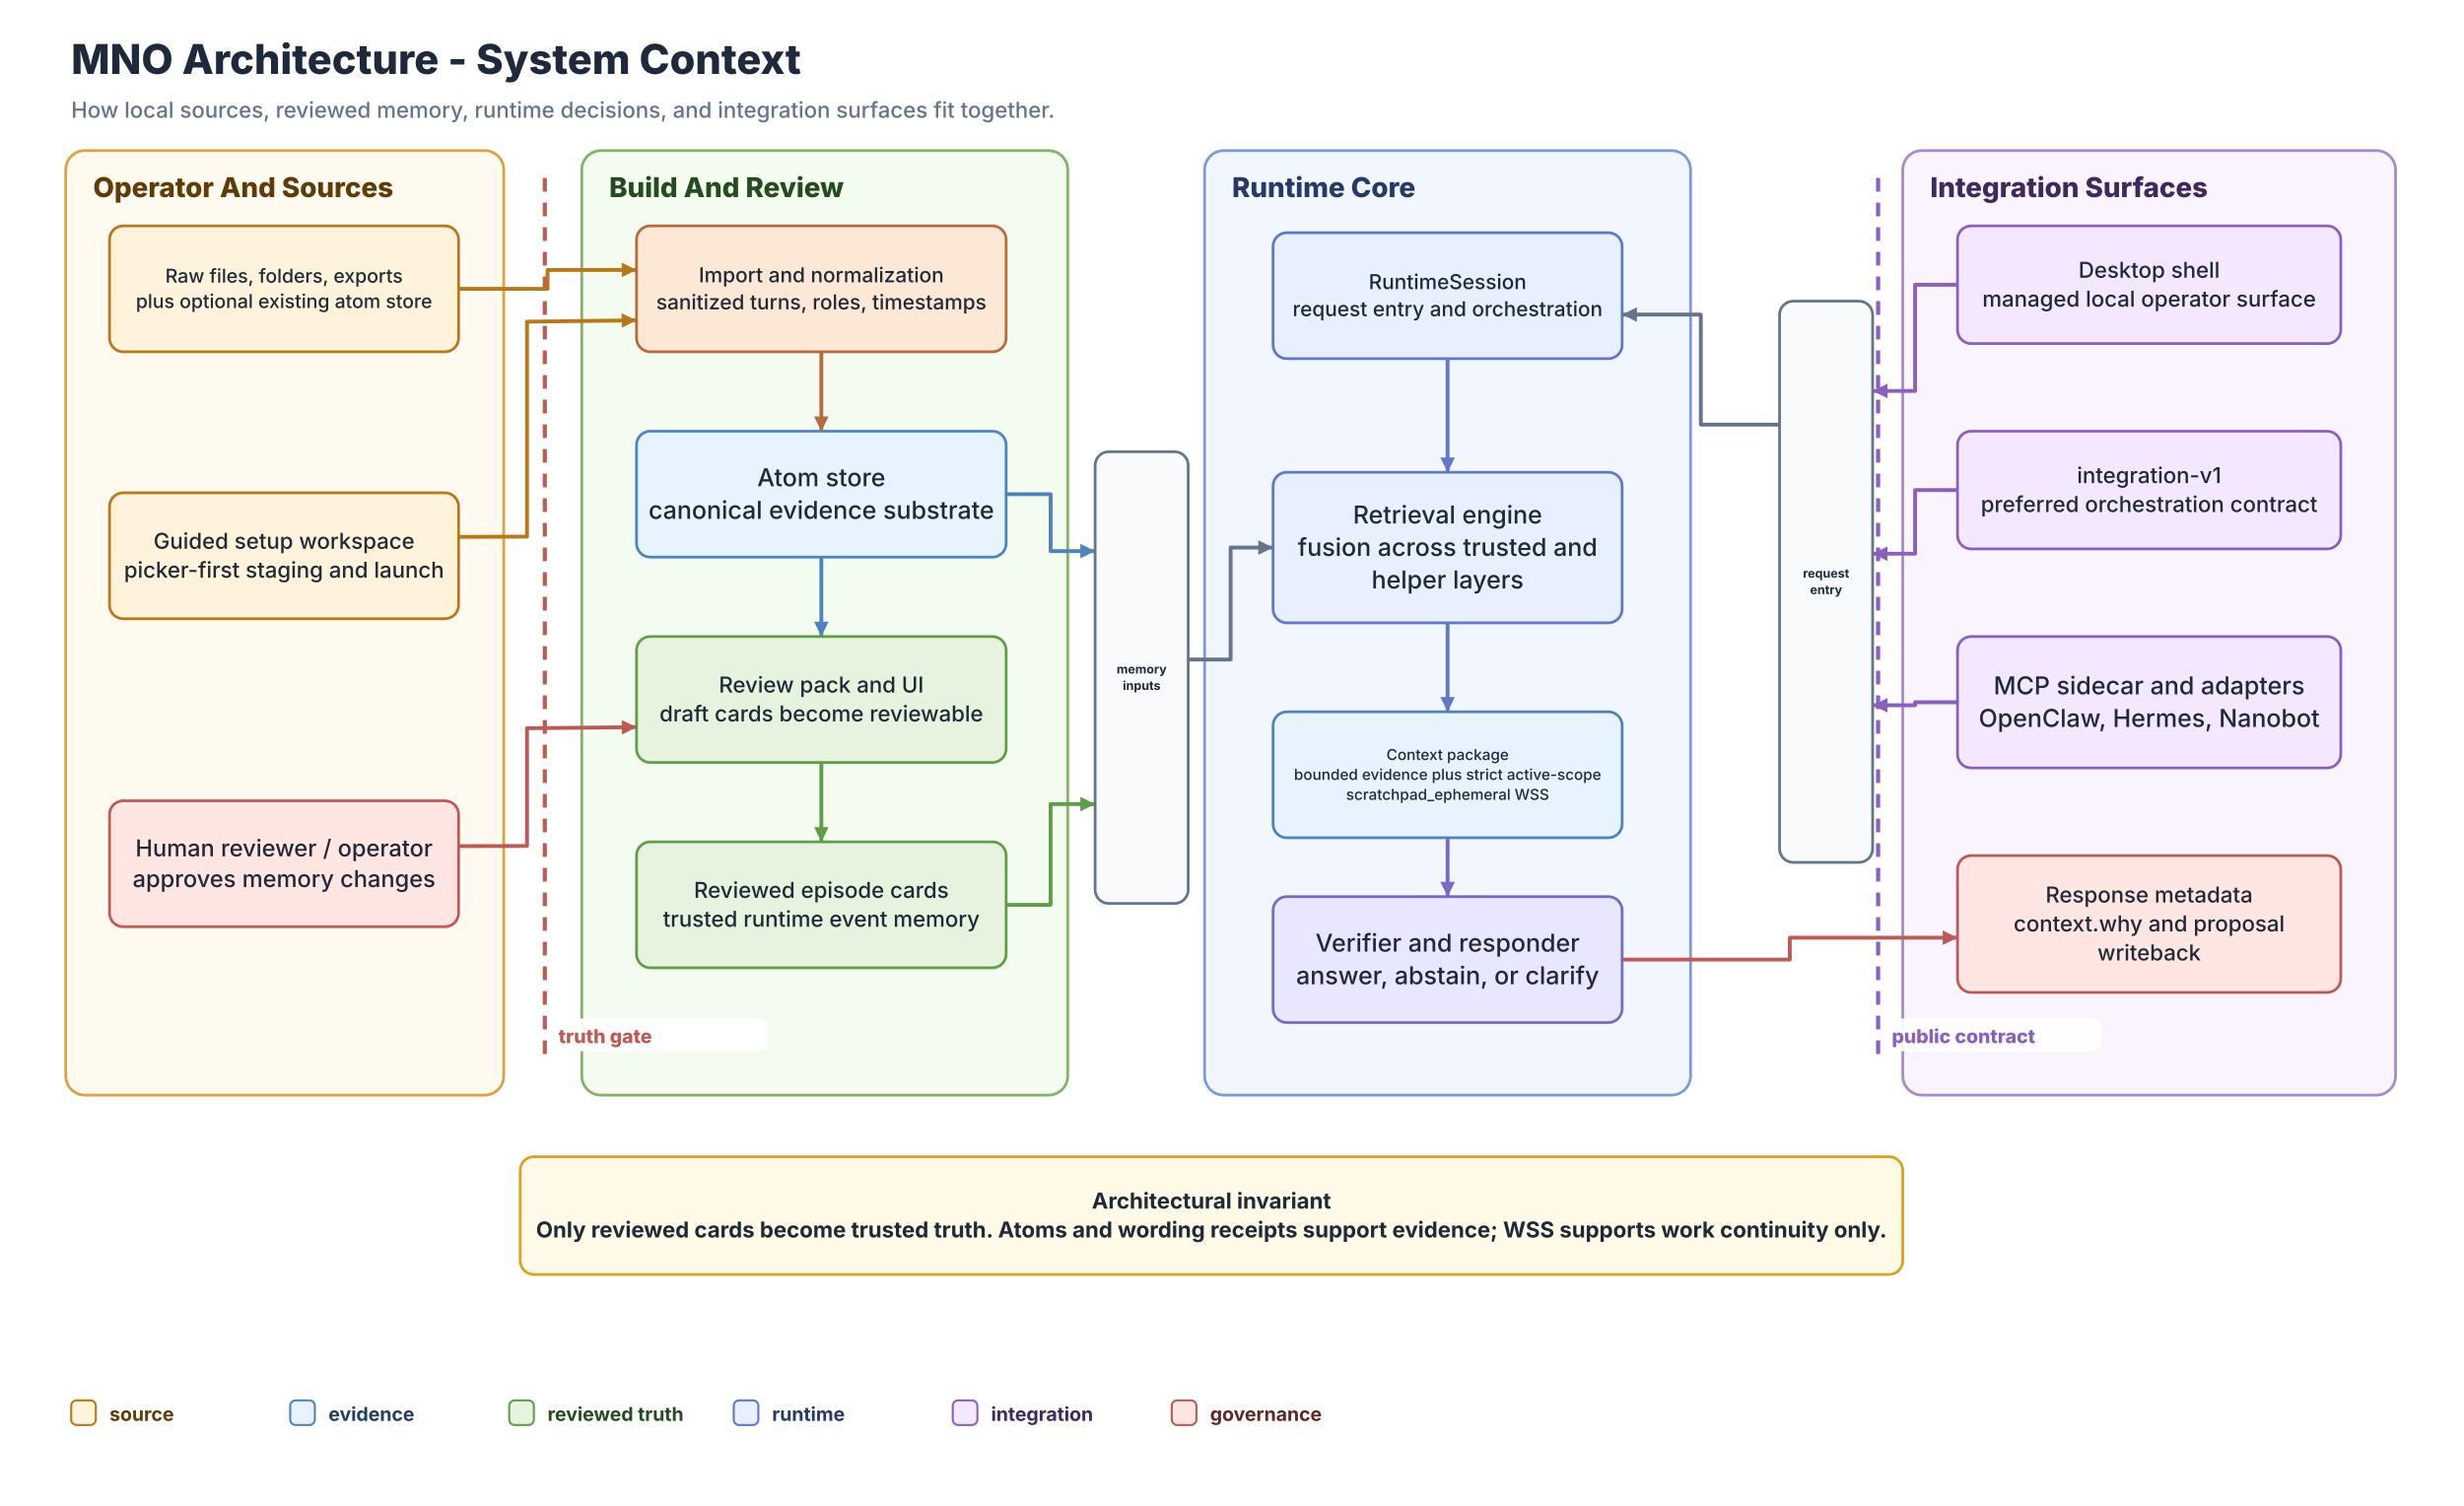
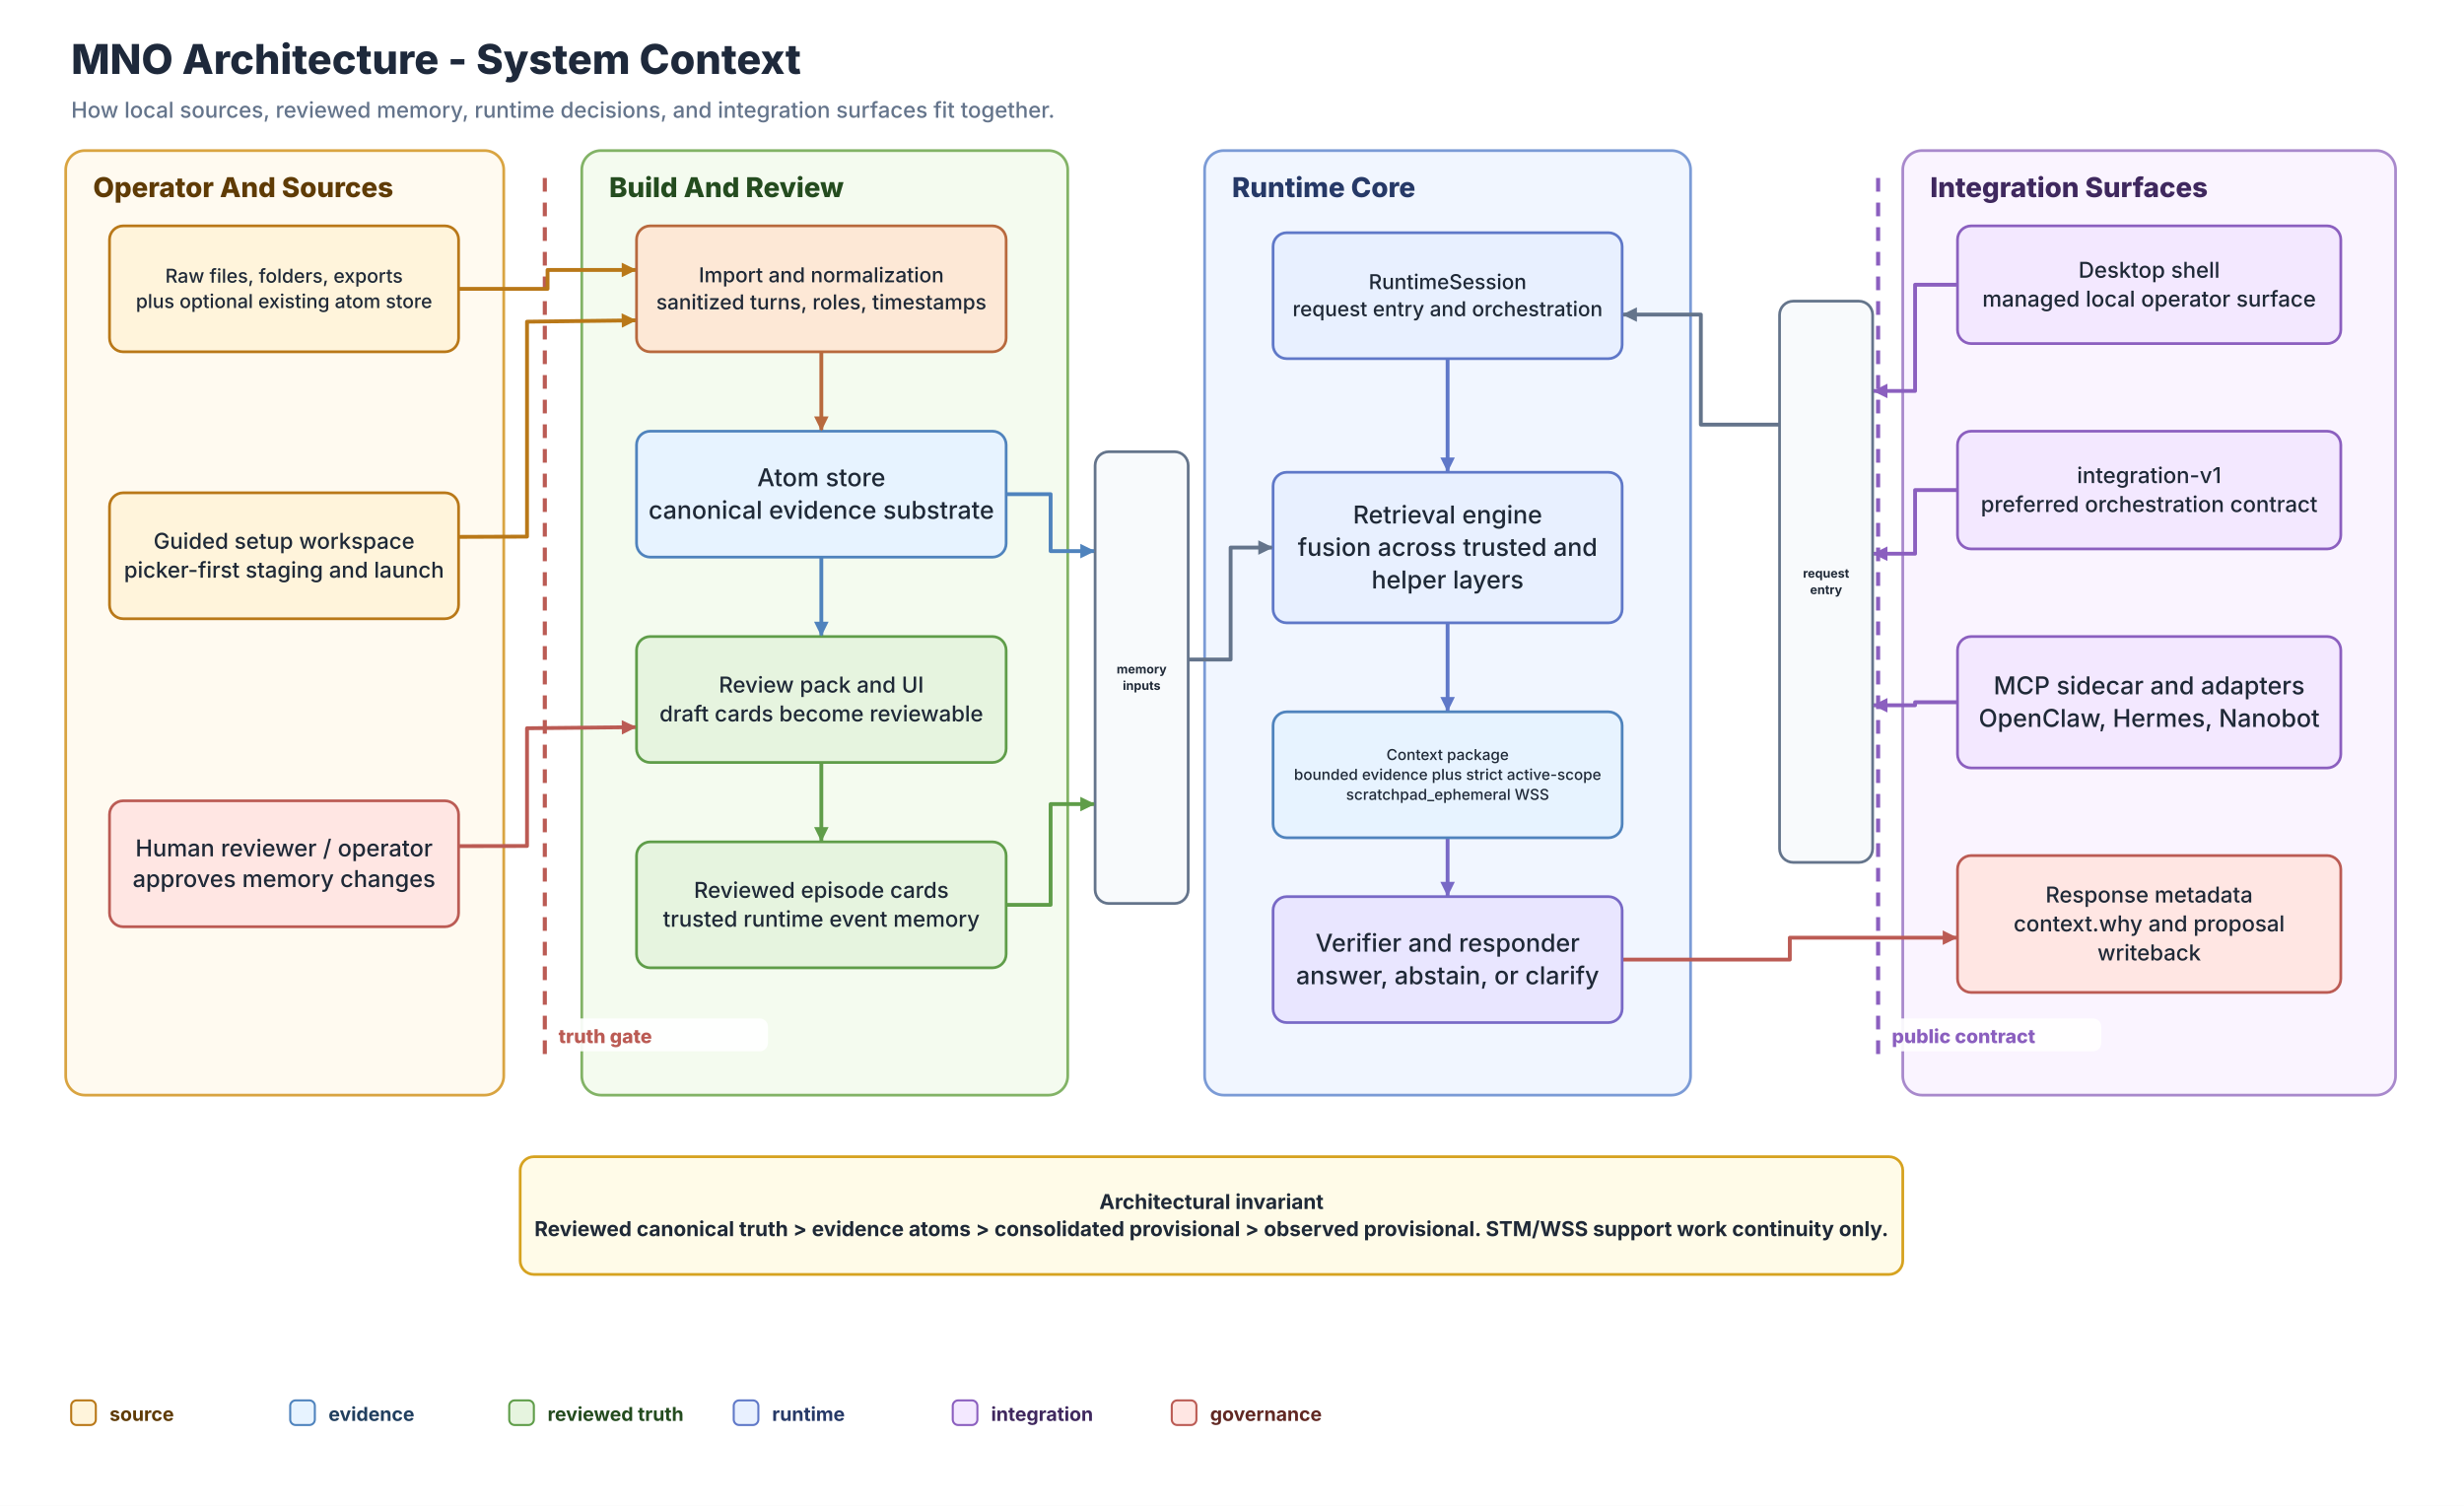
<svg xmlns="http://www.w3.org/2000/svg" width="1800" height="1100" viewBox="0 0 1800 1100" role="img" aria-label="MNO Architecture - System Context">
  <rect width="100%" height="100%" fill="#ffffff" />
  <text x="52" y="54" font-family="Segoe UI, Inter, Arial, sans-serif" font-size="30" font-weight="800" fill="#1e293b">MNO Architecture - System Context</text>
  <text x="52" y="86" font-family="Segoe UI, Inter, Arial, sans-serif" font-size="16" font-weight="500" fill="#64748b">How local sources, reviewed memory, runtime decisions, and integration surfaces fit together.</text>
  <rect x="48" y="110" width="320" height="690" rx="14" fill="#fffaf0" stroke="#d9a441" stroke-width="2" />
  <text x="68.0" y="144.0" font-family="Segoe UI, Inter, Arial, sans-serif" font-size="20" font-weight="800" fill="#5f3b05">Operator And Sources</text>
  <rect x="425" y="110" width="355" height="690" rx="14" fill="#f4fbef" stroke="#82b366" stroke-width="2" />
  <text x="445.0" y="144.0" font-family="Segoe UI, Inter, Arial, sans-serif" font-size="20" font-weight="800" fill="#244c1f">Build And Review</text>
  <rect x="880" y="110" width="355" height="690" rx="14" fill="#f1f6ff" stroke="#7b9bd6" stroke-width="2" />
  <text x="900.0" y="144.0" font-family="Segoe UI, Inter, Arial, sans-serif" font-size="20" font-weight="800" fill="#263967">Runtime Core</text>
  <rect x="1390" y="110" width="360" height="690" rx="14" fill="#faf4ff" stroke="#a889cc" stroke-width="2" />
  <text x="1410.0" y="144.0" font-family="Segoe UI, Inter, Arial, sans-serif" font-size="20" font-weight="800" fill="#3f285e">Integration Surfaces</text>
  <line x1="398.0" y1="130.0" x2="398.0" y2="770.0" stroke="#bb5b54" stroke-width="3" stroke-dasharray="10 8" />
  <rect x="403.0" y="744.0" width="158" height="24" rx="6" fill="#ffffff" fill-opacity="0.92" />
  <text x="408.0" y="762.0" font-family="Segoe UI, Inter, Arial, sans-serif" font-size="14" font-weight="800" fill="#bb5b54">truth gate</text>
  <line x1="1372.0" y1="130.0" x2="1372.0" y2="770.0" stroke="#8b5fbf" stroke-width="3" stroke-dasharray="10 8" />
  <rect x="1377.0" y="744.0" width="158" height="24" rx="6" fill="#ffffff" fill-opacity="0.92" />
  <text x="1382.0" y="762.0" font-family="Segoe UI, Inter, Arial, sans-serif" font-size="14" font-weight="800" fill="#8b5fbf">public contract</text>
  <polyline points="335.0,211.0 400.0,211.0 400.0,197.2 465.0,197.2" fill="none" stroke="#b97818" stroke-width="2.8" stroke-linecap="round" stroke-linejoin="round" />
  <polyline points="335.0,392.2 385.0,392.0 385.0,235.0 465.0,234.0" fill="none" stroke="#b97818" stroke-width="2.8" stroke-linecap="round" stroke-linejoin="round" />
  <polyline points="600.0,257.0 600.0,315.0" fill="none" stroke="#b8693d" stroke-width="2.8" stroke-linecap="round" stroke-linejoin="round" />
  <polyline points="600.0,407.0 600.0,465.0" fill="none" stroke="#4f83bd" stroke-width="2.8" stroke-linecap="round" stroke-linejoin="round" />
  <polyline points="335.0,618.1 385.0,618.0 385.0,532.0 465.0,531.2" fill="none" stroke="#bb5b54" stroke-width="2.8" stroke-linecap="round" stroke-linejoin="round" />
  <polyline points="600.0,557.0 600.0,615.0" fill="none" stroke="#5f9d49" stroke-width="2.8" stroke-linecap="round" stroke-linejoin="round" />
  <polyline points="735.0,361.0 767.5,361.0 767.5,402.6 800.0,402.6" fill="none" stroke="#4f83bd" stroke-width="2.8" stroke-linecap="round" stroke-linejoin="round" />
  <polyline points="735.0,661.0 767.5,661.0 767.5,587.4 800.0,587.4" fill="none" stroke="#5f9d49" stroke-width="2.8" stroke-linecap="round" stroke-linejoin="round" />
  <polyline points="868.0,481.8 899.0,481.8 899.0,400.0 930.0,400.0" fill="none" stroke="#64748b" stroke-width="2.8" stroke-linecap="round" stroke-linejoin="round" />
  <polyline points="1430.0,208.0 1399.0,208.0 1399.0,285.6 1368.0,285.6" fill="none" stroke="#8b5fbf" stroke-width="2.8" stroke-linecap="round" stroke-linejoin="round" />
  <polyline points="1430.0,358.0 1399.0,358.0 1399.0,404.5 1368.0,404.5" fill="none" stroke="#8b5fbf" stroke-width="2.8" stroke-linecap="round" stroke-linejoin="round" />
  <polyline points="1430.0,513.0 1399.0,513.0 1399.0,515.2 1368.0,515.2" fill="none" stroke="#8b5fbf" stroke-width="2.8" stroke-linecap="round" stroke-linejoin="round" />
  <polyline points="1300.0,310.2 1242.5,310.2 1242.5,229.8 1185.0,229.8" fill="none" stroke="#64748b" stroke-width="2.8" stroke-linecap="round" stroke-linejoin="round" />
  <polyline points="1057.5,262.0 1057.5,345.0" fill="none" stroke="#5f78c8" stroke-width="2.8" stroke-linecap="round" stroke-linejoin="round" />
  <polyline points="1057.5,455.0 1057.5,520.0" fill="none" stroke="#5f78c8" stroke-width="2.8" stroke-linecap="round" stroke-linejoin="round" />
  <polyline points="1057.5,612.0 1057.5,655.0" fill="none" stroke="#7869c6" stroke-width="2.8" stroke-linecap="round" stroke-linejoin="round" />
  <polyline points="1185.0,701.0 1307.5,701.0 1307.5,685.0 1430.0,685.0" fill="none" stroke="#bb5b54" stroke-width="2.8" stroke-linecap="round" stroke-linejoin="round" />
  <rect x="80" y="165" width="255" height="92" rx="10" fill="#fff4db" stroke="#b97818" stroke-width="2" />
  <g class="node-label">
    <text x="207.5" y="206.5" text-anchor="middle" font-family="Segoe UI, Inter, Arial, sans-serif" font-size="14" font-weight="500" fill="#1f2937">Raw files, folders, exports</text>
    <text x="207.5" y="225.0" text-anchor="middle" font-family="Segoe UI, Inter, Arial, sans-serif" font-size="14" font-weight="500" fill="#1f2937">plus optional existing atom store</text>
  </g>
  <rect x="80" y="360" width="255" height="92" rx="10" fill="#fff4db" stroke="#b97818" stroke-width="2" />
  <g class="node-label">
    <text x="207.5" y="400.9" text-anchor="middle" font-family="Segoe UI, Inter, Arial, sans-serif" font-size="16" font-weight="500" fill="#1f2937">Guided setup workspace</text>
    <text x="207.5" y="422.0" text-anchor="middle" font-family="Segoe UI, Inter, Arial, sans-serif" font-size="16" font-weight="500" fill="#1f2937">picker-first staging and launch</text>
  </g>
  <rect x="80" y="585" width="255" height="92" rx="10" fill="#ffe6e3" stroke="#bb5b54" stroke-width="2" />
  <g class="node-label">
    <text x="207.5" y="625.6" text-anchor="middle" font-family="Segoe UI, Inter, Arial, sans-serif" font-size="17" font-weight="500" fill="#1f2937">Human reviewer / operator</text>
    <text x="207.5" y="648.0" text-anchor="middle" font-family="Segoe UI, Inter, Arial, sans-serif" font-size="17" font-weight="500" fill="#1f2937">approves memory changes</text>
  </g>
  <rect x="465" y="165" width="270" height="92" rx="10" fill="#fde8d6" stroke="#b8693d" stroke-width="2" />
  <g class="node-label">
    <text x="600.0" y="206.2" text-anchor="middle" font-family="Segoe UI, Inter, Arial, sans-serif" font-size="15" font-weight="500" fill="#1f2937">Import and normalization</text>
    <text x="600.0" y="226.0" text-anchor="middle" font-family="Segoe UI, Inter, Arial, sans-serif" font-size="15" font-weight="500" fill="#1f2937">sanitized turns, roles, timestamps</text>
  </g>
  <rect x="465" y="315" width="270" height="92" rx="10" fill="#e7f3ff" stroke="#4f83bd" stroke-width="2" />
  <g class="node-label">
    <text x="600.0" y="355.2" text-anchor="middle" font-family="Segoe UI, Inter, Arial, sans-serif" font-size="18" font-weight="500" fill="#1f2937">Atom store</text>
    <text x="600.0" y="379.0" text-anchor="middle" font-family="Segoe UI, Inter, Arial, sans-serif" font-size="18" font-weight="500" fill="#1f2937">canonical evidence substrate</text>
  </g>
  <rect x="465" y="465" width="270" height="92" rx="10" fill="#e6f4df" stroke="#5f9d49" stroke-width="2" />
  <g class="node-label">
    <text x="600.0" y="505.9" text-anchor="middle" font-family="Segoe UI, Inter, Arial, sans-serif" font-size="16" font-weight="500" fill="#1f2937">Review pack and UI</text>
    <text x="600.0" y="527.0" text-anchor="middle" font-family="Segoe UI, Inter, Arial, sans-serif" font-size="16" font-weight="500" fill="#1f2937">draft cards become reviewable</text>
  </g>
  <rect x="465" y="615" width="270" height="92" rx="10" fill="#e6f4df" stroke="#5f9d49" stroke-width="2" />
  <g class="node-label">
    <text x="600.0" y="655.9" text-anchor="middle" font-family="Segoe UI, Inter, Arial, sans-serif" font-size="16" font-weight="500" fill="#1f2937">Reviewed episode cards</text>
    <text x="600.0" y="677.0" text-anchor="middle" font-family="Segoe UI, Inter, Arial, sans-serif" font-size="16" font-weight="500" fill="#1f2937">trusted runtime event memory</text>
  </g>
  <rect x="800" y="330" width="68" height="330" rx="10" fill="#f8fafc" stroke="#64748b" stroke-width="2" />
  <g class="node-label">
    <text x="834.0" y="492.0" text-anchor="middle" font-family="Segoe UI, Inter, Arial, sans-serif" font-size="9" font-weight="700" fill="#1f2937">memory</text>
    <text x="834.0" y="504.0" text-anchor="middle" font-family="Segoe UI, Inter, Arial, sans-serif" font-size="9" font-weight="700" fill="#1f2937">inputs</text>
  </g>
  <rect x="1300" y="220" width="68" height="410" rx="10" fill="#f8fafc" stroke="#64748b" stroke-width="2" />
  <g class="node-label">
    <text x="1334.0" y="422.0" text-anchor="middle" font-family="Segoe UI, Inter, Arial, sans-serif" font-size="9" font-weight="700" fill="#1f2937">request</text>
    <text x="1334.0" y="434.0" text-anchor="middle" font-family="Segoe UI, Inter, Arial, sans-serif" font-size="9" font-weight="700" fill="#1f2937">entry</text>
  </g>
  <rect x="930" y="170" width="255" height="92" rx="10" fill="#e8f0ff" stroke="#5f78c8" stroke-width="2" />
  <g class="node-label">
    <text x="1057.5" y="211.2" text-anchor="middle" font-family="Segoe UI, Inter, Arial, sans-serif" font-size="15" font-weight="500" fill="#1f2937">RuntimeSession</text>
    <text x="1057.5" y="231.0" text-anchor="middle" font-family="Segoe UI, Inter, Arial, sans-serif" font-size="15" font-weight="500" fill="#1f2937">request entry and orchestration</text>
  </g>
  <rect x="930" y="345" width="255" height="110" rx="10" fill="#e8f0ff" stroke="#5f78c8" stroke-width="2" />
  <g class="node-label">
    <text x="1057.5" y="382.4" text-anchor="middle" font-family="Segoe UI, Inter, Arial, sans-serif" font-size="18" font-weight="500" fill="#1f2937">Retrieval engine</text>
    <text x="1057.5" y="406.1" text-anchor="middle" font-family="Segoe UI, Inter, Arial, sans-serif" font-size="18" font-weight="500" fill="#1f2937">fusion across trusted and</text>
    <text x="1057.5" y="429.9" text-anchor="middle" font-family="Segoe UI, Inter, Arial, sans-serif" font-size="18" font-weight="500" fill="#1f2937">helper layers</text>
  </g>
  <rect x="930" y="520" width="255" height="92" rx="10" fill="#e7f3ff" stroke="#4f83bd" stroke-width="2" />
  <g class="node-label">
    <text x="1057.5" y="555.2" text-anchor="middle" font-family="Segoe UI, Inter, Arial, sans-serif" font-size="11" font-weight="500" fill="#1f2937">Context package</text>
    <text x="1057.5" y="569.7" text-anchor="middle" font-family="Segoe UI, Inter, Arial, sans-serif" font-size="11" font-weight="500" fill="#1f2937">bounded evidence plus strict active-scope</text>
    <text x="1057.5" y="584.3" text-anchor="middle" font-family="Segoe UI, Inter, Arial, sans-serif" font-size="11" font-weight="500" fill="#1f2937">scratchpad_ephemeral WSS</text>
  </g>
  <rect x="930" y="655" width="255" height="92" rx="10" fill="#e9e6ff" stroke="#7869c6" stroke-width="2" />
  <g class="node-label">
    <text x="1057.5" y="695.2" text-anchor="middle" font-family="Segoe UI, Inter, Arial, sans-serif" font-size="18" font-weight="500" fill="#1f2937">Verifier and responder</text>
    <text x="1057.5" y="719.0" text-anchor="middle" font-family="Segoe UI, Inter, Arial, sans-serif" font-size="18" font-weight="500" fill="#1f2937">answer, abstain, or clarify</text>
  </g>
  <rect x="1430" y="165" width="280" height="86" rx="10" fill="#f3e8ff" stroke="#8b5fbf" stroke-width="2" />
  <g class="node-label">
    <text x="1570.0" y="202.9" text-anchor="middle" font-family="Segoe UI, Inter, Arial, sans-serif" font-size="16" font-weight="500" fill="#1f2937">Desktop shell</text>
    <text x="1570.0" y="224.0" text-anchor="middle" font-family="Segoe UI, Inter, Arial, sans-serif" font-size="16" font-weight="500" fill="#1f2937">managed local operator surface</text>
  </g>
  <rect x="1430" y="315" width="280" height="86" rx="10" fill="#f3e8ff" stroke="#8b5fbf" stroke-width="2" />
  <g class="node-label">
    <text x="1570.0" y="352.9" text-anchor="middle" font-family="Segoe UI, Inter, Arial, sans-serif" font-size="16" font-weight="500" fill="#1f2937">integration-v1</text>
    <text x="1570.0" y="374.0" text-anchor="middle" font-family="Segoe UI, Inter, Arial, sans-serif" font-size="16" font-weight="500" fill="#1f2937">preferred orchestration contract</text>
  </g>
  <rect x="1430" y="465" width="280" height="96" rx="10" fill="#f3e8ff" stroke="#8b5fbf" stroke-width="2" />
  <g class="node-label">
    <text x="1570.0" y="507.2" text-anchor="middle" font-family="Segoe UI, Inter, Arial, sans-serif" font-size="18" font-weight="500" fill="#1f2937">MCP sidecar and adapters</text>
    <text x="1570.0" y="531.0" text-anchor="middle" font-family="Segoe UI, Inter, Arial, sans-serif" font-size="18" font-weight="500" fill="#1f2937">OpenClaw, Hermes, Nanobot</text>
  </g>
  <rect x="1430" y="625" width="280" height="100" rx="10" fill="#ffe6e3" stroke="#bb5b54" stroke-width="2" />
  <g class="node-label">
    <text x="1570.0" y="659.3" text-anchor="middle" font-family="Segoe UI, Inter, Arial, sans-serif" font-size="16" font-weight="500" fill="#1f2937">Response metadata</text>
    <text x="1570.0" y="680.4" text-anchor="middle" font-family="Segoe UI, Inter, Arial, sans-serif" font-size="16" font-weight="500" fill="#1f2937">context.why and proposal</text>
    <text x="1570.0" y="701.6" text-anchor="middle" font-family="Segoe UI, Inter, Arial, sans-serif" font-size="16" font-weight="500" fill="#1f2937">writeback</text>
  </g>
  <rect x="380" y="845" width="1010" height="86" rx="10" fill="#fffbe8" stroke="#d6a21f" stroke-width="2" />
  <g class="node-label">
-     <text x="885.0" y="882.9" text-anchor="middle" font-family="Segoe UI, Inter, Arial, sans-serif" font-size="16" font-weight="700" fill="#1f2937">Architectural invariant</text>
-     <text x="885.0" y="904.0" text-anchor="middle" font-family="Segoe UI, Inter, Arial, sans-serif" font-size="16" font-weight="700" fill="#1f2937">Only reviewed cards become trusted truth. Atoms and wording receipts support evidence; WSS supports work continuity only.</text>
+     <text x="885.0" y="883.2" text-anchor="middle" font-family="Segoe UI, Inter, Arial, sans-serif" font-size="15" font-weight="700" fill="#1f2937">Architectural invariant</text>
+     <text x="885.0" y="903.0" text-anchor="middle" font-family="Segoe UI, Inter, Arial, sans-serif" font-size="15" font-weight="700" fill="#1f2937">Reviewed canonical truth &gt; evidence atoms &gt; consolidated provisional &gt; observed provisional. STM/WSS support work continuity only.</text>
  </g>
  <polygon points="465.0,197.2 454.2,202.5 454.2,191.9" fill="#b97818" />
  <polygon points="465.0,234.0 454.3,239.4 454.1,228.9" fill="#b97818" />
  <polygon points="600.0,315.0 594.7,304.2 605.3,304.2" fill="#b8693d" />
  <polygon points="600.0,465.0 594.7,454.2 605.3,454.2" fill="#4f83bd" />
  <polygon points="465.0,531.2 454.3,536.6 454.2,526.1" fill="#bb5b54" />
  <polygon points="600.0,615.0 594.7,604.2 605.3,604.2" fill="#5f9d49" />
  <polygon points="800.0,402.6 789.2,407.9 789.2,397.3" fill="#4f83bd" />
  <polygon points="800.0,587.4 789.2,592.7 789.2,582.1" fill="#5f9d49" />
  <polygon points="930.0,400.0 919.2,405.3 919.2,394.7" fill="#64748b" />
  <polygon points="1368.0,285.6 1378.8,280.3 1378.8,290.9" fill="#8b5fbf" />
  <polygon points="1368.0,404.5 1378.8,399.2 1378.8,409.8" fill="#8b5fbf" />
  <polygon points="1368.0,515.2 1378.8,509.9 1378.8,520.5" fill="#8b5fbf" />
  <polygon points="1185.0,229.8 1195.8,224.5 1195.8,235.1" fill="#64748b" />
  <polygon points="1057.5,345.0 1052.2,334.2 1062.8,334.2" fill="#5f78c8" />
  <polygon points="1057.5,520.0 1052.2,509.2 1062.8,509.2" fill="#5f78c8" />
  <polygon points="1057.5,655.0 1052.2,644.2 1062.8,644.2" fill="#7869c6" />
  <polygon points="1430.0,685.0 1419.2,690.3 1419.2,679.7" fill="#bb5b54" />
  <rect x="52.0" y="1023.0" width="18" height="18" rx="4" fill="#fff4db" stroke="#b97818" stroke-width="1.5" />
  <text x="80.0" y="1038.0" font-family="Segoe UI, Inter, Arial, sans-serif" font-size="14" font-weight="700" fill="#5f3b05">source</text>
  <rect x="212.0" y="1023.0" width="18" height="18" rx="4" fill="#e7f3ff" stroke="#4f83bd" stroke-width="1.5" />
  <text x="240.0" y="1038.0" font-family="Segoe UI, Inter, Arial, sans-serif" font-size="14" font-weight="700" fill="#213f5f">evidence</text>
  <rect x="372.0" y="1023.0" width="18" height="18" rx="4" fill="#e6f4df" stroke="#5f9d49" stroke-width="1.5" />
  <text x="400.0" y="1038.0" font-family="Segoe UI, Inter, Arial, sans-serif" font-size="14" font-weight="700" fill="#244c1f">reviewed truth</text>
  <rect x="536.0" y="1023.0" width="18" height="18" rx="4" fill="#e8f0ff" stroke="#5f78c8" stroke-width="1.5" />
  <text x="564.0" y="1038.0" font-family="Segoe UI, Inter, Arial, sans-serif" font-size="14" font-weight="700" fill="#263967">runtime</text>
  <rect x="696.0" y="1023.0" width="18" height="18" rx="4" fill="#f3e8ff" stroke="#8b5fbf" stroke-width="1.5" />
  <text x="724.0" y="1038.0" font-family="Segoe UI, Inter, Arial, sans-serif" font-size="14" font-weight="700" fill="#3f285e">integration</text>
  <rect x="856.0" y="1023.0" width="18" height="18" rx="4" fill="#ffe6e3" stroke="#bb5b54" stroke-width="1.5" />
  <text x="884.0" y="1038.0" font-family="Segoe UI, Inter, Arial, sans-serif" font-size="14" font-weight="700" fill="#612823">governance</text>
</svg>
